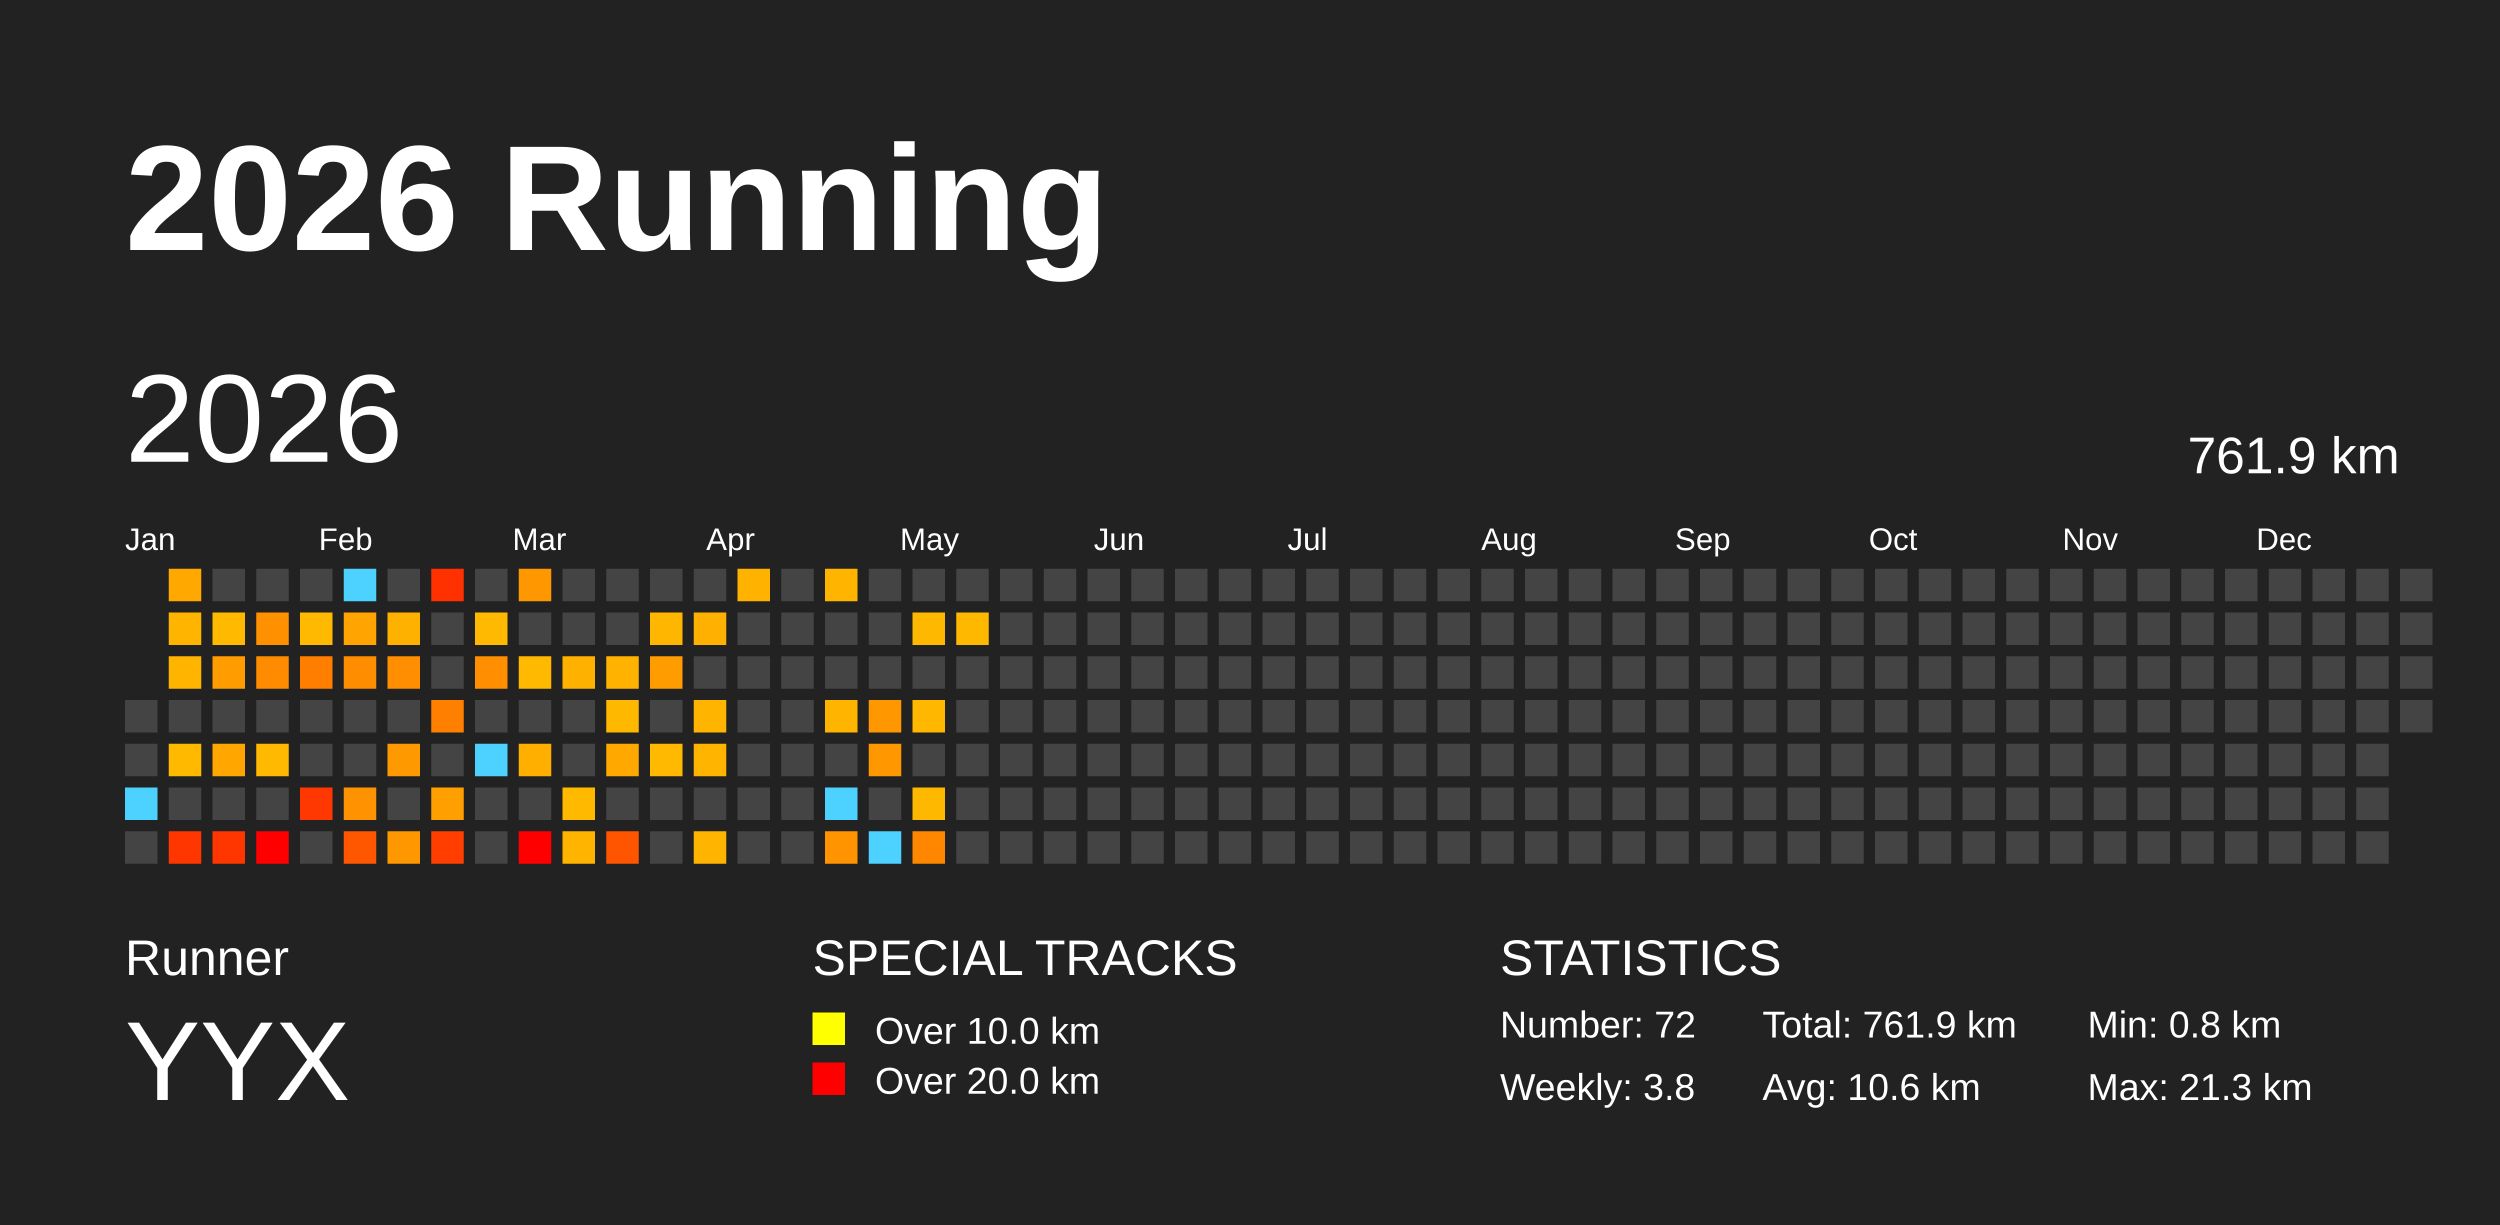
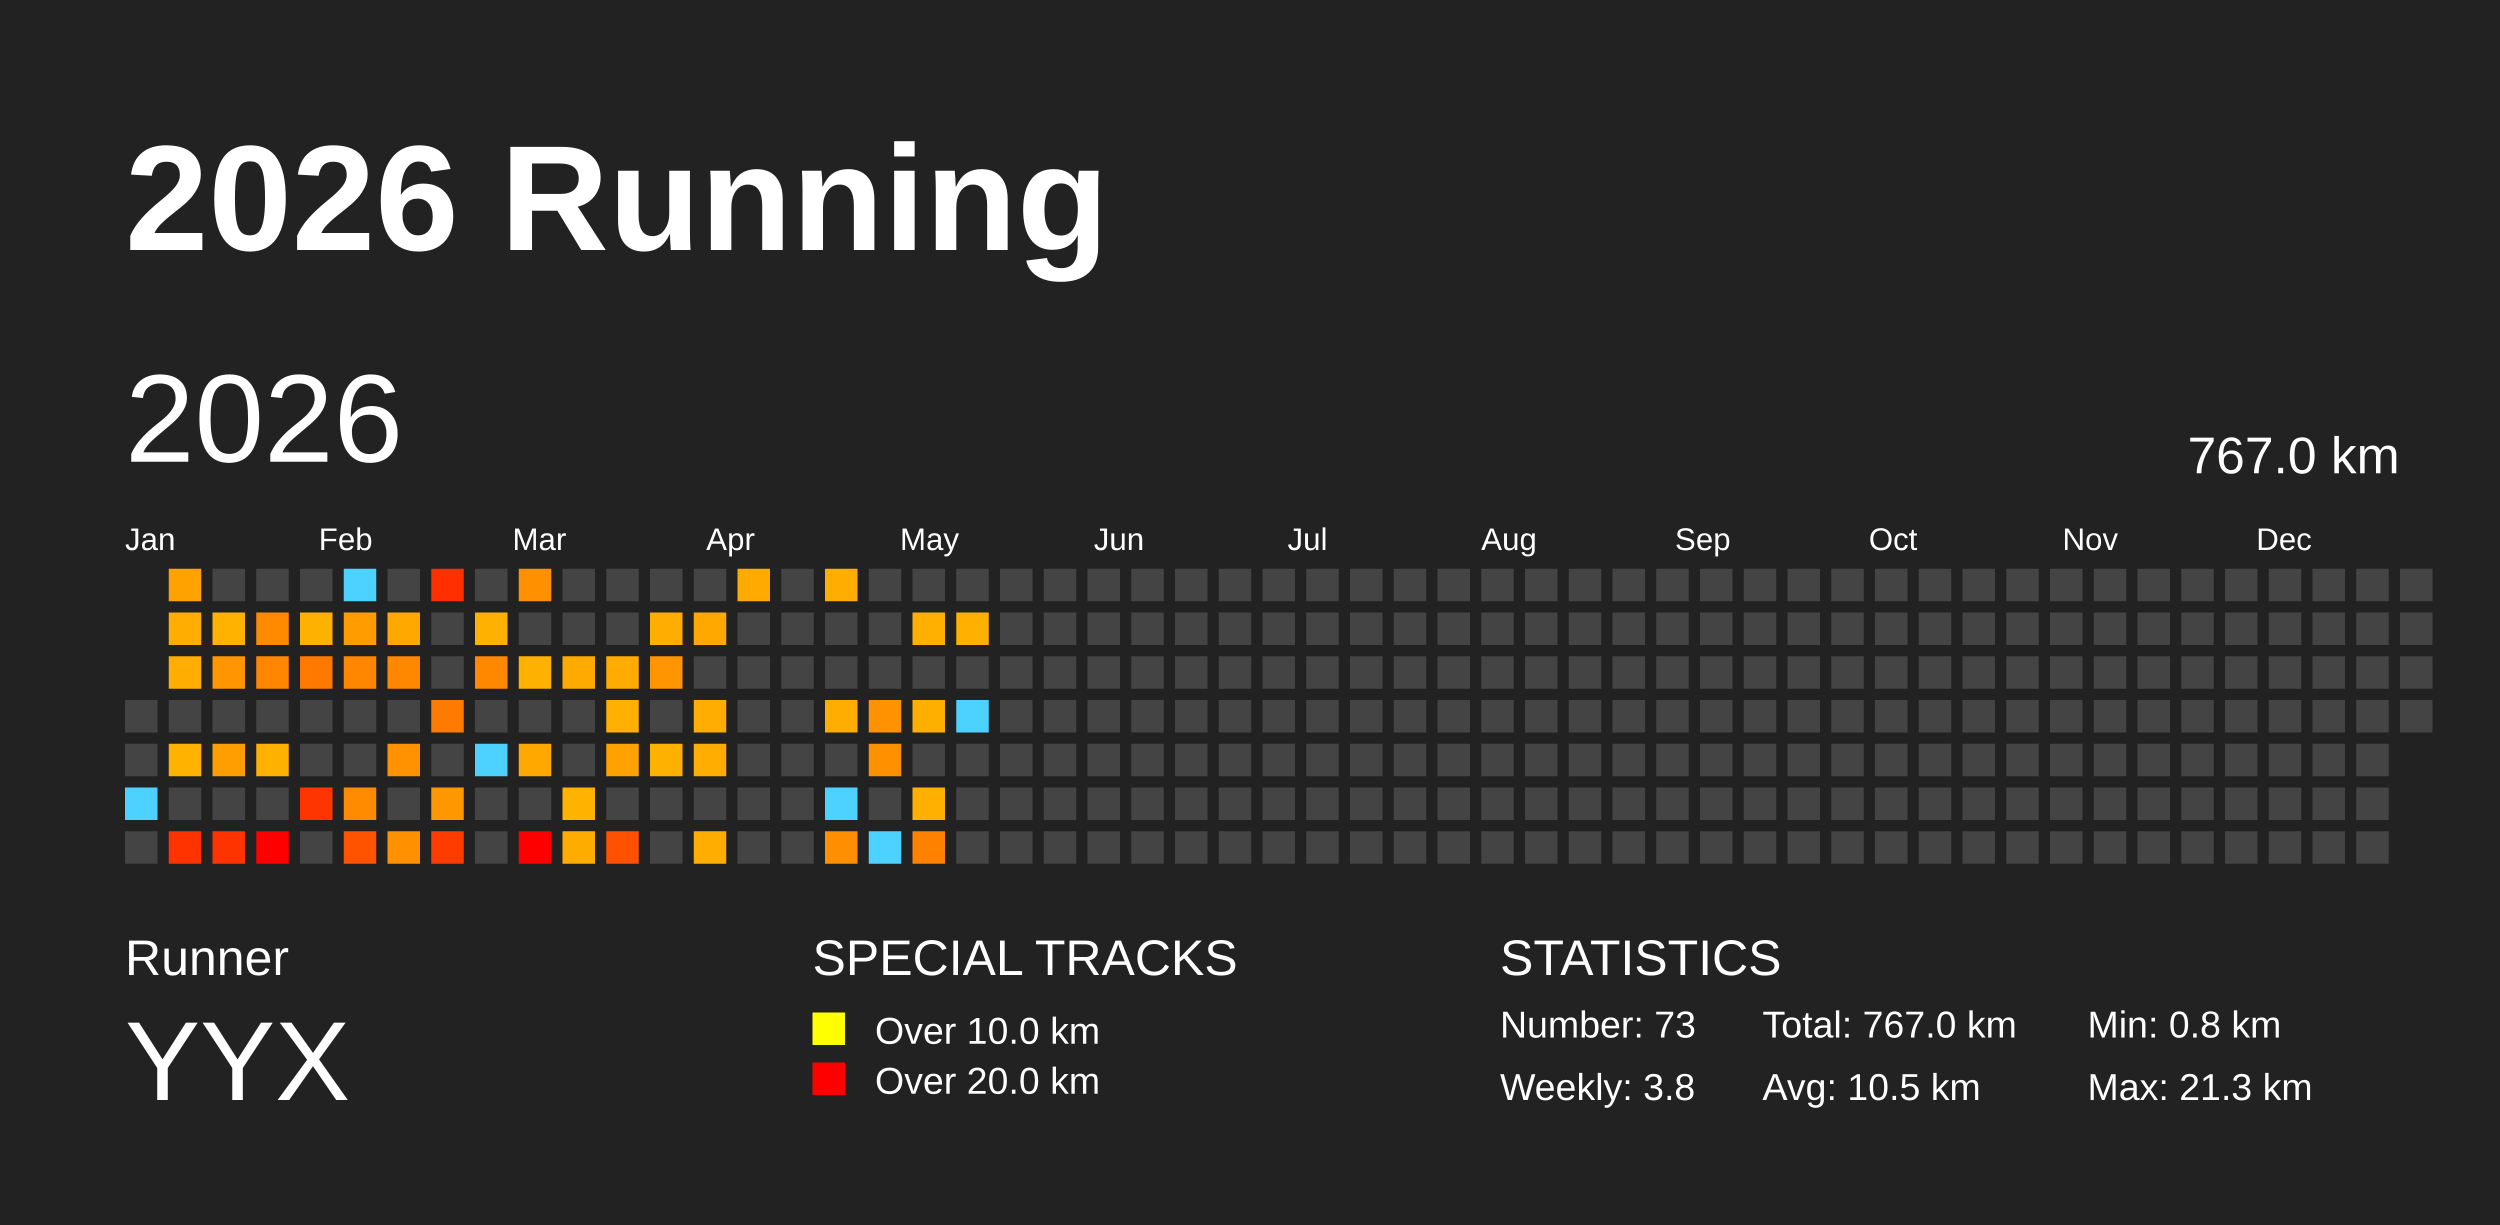
<svg xmlns="http://www.w3.org/2000/svg" baseProfile="full" height="98mm" version="1.1" viewBox="0,0,200,98" width="200mm">
  <defs />
  <rect fill="#222222" height="98" width="200" x="0" y="0" />
  <text fill="#FFFFFF" style="font-size:12px; font-family:Arial; font-weight:bold;" x="10" y="20">2026 Running</text>
  <text fill="#FFFFFF" style="font-size:4px; font-family:Arial" x="10" y="78">Runner</text>
  <text fill="#FFFFFF" style="font-size:9px; font-family:Arial" x="10" y="88">YYX</text>
  <text fill="#FFFFFF" style="font-size:4px; font-family:Arial" x="65" y="78">SPECIAL TRACKS</text>
  <rect fill="yellow" height="2.6" width="2.6" x="65" y="81" />
  <text fill="#FFFFFF" style="font-size:3px; font-family:Arial" x="70" y="83.5">Over 10.0 km</text>
  <rect fill="red" height="2.6" width="2.6" x="65" y="85" />
  <text fill="#FFFFFF" style="font-size:3px; font-family:Arial" x="70" y="87.5">Over 20.0 km</text>
  <text fill="#FFFFFF" style="font-size:4px; font-family:Arial" x="120" y="78">STATISTICS</text>
-   <text fill="#FFFFFF" style="font-size:3px; font-family:Arial" x="120" y="83">Number: 72</text>
+   <text fill="#FFFFFF" style="font-size:3px; font-family:Arial" x="120" y="83">Number: 73</text>
  <text fill="#FFFFFF" style="font-size:3px; font-family:Arial" x="120" y="88">Weekly: 3.8</text>
-   <text fill="#FFFFFF" style="font-size:3px; font-family:Arial" x="141" y="83">Total: 761.9 km</text>
-   <text fill="#FFFFFF" style="font-size:3px; font-family:Arial" x="141" y="88">Avg: 10.6 km</text>
+   <text fill="#FFFFFF" style="font-size:3px; font-family:Arial" x="141" y="83">Total: 767.0 km</text>
+   <text fill="#FFFFFF" style="font-size:3px; font-family:Arial" x="141" y="88">Avg: 10.5 km</text>
  <text fill="#FFFFFF" style="font-size:3px; font-family:Arial" x="167" y="83">Min: 0.8 km</text>
  <text fill="#FFFFFF" style="font-size:3px; font-family:Arial" x="167" y="88">Max: 21.3 km</text>
  <text dominant-baseline="hanging" fill="#FFFFFF" style="font-size:10.0px; font-family:Arial;" x="10" y="30">2026</text>
-   <text dominant-baseline="hanging" fill="#FFFFFF" style="font-size:4.125px; font-family:Arial;" x="175" y="35">761.9 km</text>
+   <text dominant-baseline="hanging" fill="#FFFFFF" style="font-size:4.125px; font-family:Arial;" x="175" y="35">767.0 km</text>
  <text fill="#FFFFFF" style="font-size:2.5px; font-family:Arial" x="10.0" y="44">Jan</text>
  <text fill="#FFFFFF" style="font-size:2.5px; font-family:Arial" x="25.5" y="44">Feb</text>
  <text fill="#FFFFFF" style="font-size:2.5px; font-family:Arial" x="41.0" y="44">Mar</text>
  <text fill="#FFFFFF" style="font-size:2.5px; font-family:Arial" x="56.5" y="44">Apr</text>
  <text fill="#FFFFFF" style="font-size:2.5px; font-family:Arial" x="72.0" y="44">May</text>
  <text fill="#FFFFFF" style="font-size:2.5px; font-family:Arial" x="87.5" y="44">Jun</text>
  <text fill="#FFFFFF" style="font-size:2.5px; font-family:Arial" x="103.0" y="44">Jul</text>
  <text fill="#FFFFFF" style="font-size:2.5px; font-family:Arial" x="118.5" y="44">Aug</text>
  <text fill="#FFFFFF" style="font-size:2.5px; font-family:Arial" x="134.0" y="44">Sep</text>
  <text fill="#FFFFFF" style="font-size:2.5px; font-family:Arial" x="149.5" y="44">Oct</text>
  <text fill="#FFFFFF" style="font-size:2.5px; font-family:Arial" x="165.0" y="44">Nov</text>
  <text fill="#FFFFFF" style="font-size:2.5px; font-family:Arial" x="180.5" y="44">Dec</text>
  <rect fill="#444444" height="2.6" width="2.6" x="10.0" y="56.0" />
  <rect fill="#444444" height="2.6" width="2.6" x="10.0" y="59.5" />
  <rect fill="#4dd2ff" height="2.6" width="2.6" x="10.0" y="63.0" />
  <rect fill="#444444" height="2.6" width="2.6" x="10.0" y="66.5" />
-   <rect fill="#ffa900" height="2.6" width="2.6" x="13.5" y="45.5" />
-   <rect fill="#ffb500" height="2.6" width="2.6" x="13.5" y="49.0" />
-   <rect fill="#ffb500" height="2.6" width="2.6" x="13.5" y="52.5" />
+   <rect fill="#ffa200" height="2.6" width="2.6" x="13.5" y="45.5" />
+   <rect fill="#ffad00" height="2.6" width="2.6" x="13.5" y="49.0" />
+   <rect fill="#ffad00" height="2.6" width="2.6" x="13.5" y="52.5" />
  <rect fill="#444444" height="2.6" width="2.6" x="13.5" y="56.0" />
-   <rect fill="#ffba00" height="2.6" width="2.6" x="13.5" y="59.5" />
+   <rect fill="#ffb200" height="2.6" width="2.6" x="13.5" y="59.5" />
  <rect fill="#444444" height="2.6" width="2.6" x="13.5" y="63.0" />
-   <rect fill="#ff3600" height="2.6" width="2.6" x="13.5" y="66.5" />
+   <rect fill="#ff3300" height="2.6" width="2.6" x="13.5" y="66.5" />
  <rect fill="#444444" height="2.6" width="2.6" x="17.0" y="45.5" />
-   <rect fill="#ffba00" height="2.6" width="2.6" x="17.0" y="49.0" />
-   <rect fill="#ff9c00" height="2.6" width="2.6" x="17.0" y="52.5" />
+   <rect fill="#ffb200" height="2.6" width="2.6" x="17.0" y="49.0" />
+   <rect fill="#ff9500" height="2.6" width="2.6" x="17.0" y="52.5" />
  <rect fill="#444444" height="2.6" width="2.6" x="17.0" y="56.0" />
-   <rect fill="#ffa600" height="2.6" width="2.6" x="17.0" y="59.5" />
+   <rect fill="#ff9e00" height="2.6" width="2.6" x="17.0" y="59.5" />
  <rect fill="#444444" height="2.6" width="2.6" x="17.0" y="63.0" />
-   <rect fill="#ff3600" height="2.6" width="2.6" x="17.0" y="66.5" />
+   <rect fill="#ff3300" height="2.6" width="2.6" x="17.0" y="66.5" />
  <rect fill="#444444" height="2.6" width="2.6" x="20.5" y="45.5" />
-   <rect fill="#ff9000" height="2.6" width="2.6" x="20.5" y="49.0" />
-   <rect fill="#ff8c00" height="2.6" width="2.6" x="20.5" y="52.5" />
+   <rect fill="#ff8a00" height="2.6" width="2.6" x="20.5" y="49.0" />
+   <rect fill="#ff8600" height="2.6" width="2.6" x="20.5" y="52.5" />
  <rect fill="#444444" height="2.6" width="2.6" x="20.5" y="56.0" />
-   <rect fill="#ffb900" height="2.6" width="2.6" x="20.5" y="59.5" />
+   <rect fill="#ffb100" height="2.6" width="2.6" x="20.5" y="59.5" />
  <rect fill="#444444" height="2.6" width="2.6" x="20.5" y="63.0" />
  <rect fill="red" height="2.6" width="2.6" x="20.5" y="66.5" />
  <rect fill="#444444" height="2.6" width="2.6" x="24.0" y="45.5" />
-   <rect fill="#ffb900" height="2.6" width="2.6" x="24.0" y="49.0" />
-   <rect fill="#ff7e00" height="2.6" width="2.6" x="24.0" y="52.5" />
+   <rect fill="#ffb100" height="2.6" width="2.6" x="24.0" y="49.0" />
+   <rect fill="#ff7900" height="2.6" width="2.6" x="24.0" y="52.5" />
  <rect fill="#444444" height="2.6" width="2.6" x="24.0" y="56.0" />
  <rect fill="#444444" height="2.6" width="2.6" x="24.0" y="59.5" />
-   <rect fill="#ff3700" height="2.6" width="2.6" x="24.0" y="63.0" />
+   <rect fill="#ff3500" height="2.6" width="2.6" x="24.0" y="63.0" />
  <rect fill="#444444" height="2.6" width="2.6" x="24.0" y="66.5" />
  <rect fill="#4dd2ff" height="2.6" width="2.6" x="27.5" y="45.5" />
-   <rect fill="#ffa400" height="2.6" width="2.6" x="27.5" y="49.0" />
-   <rect fill="#ff8d00" height="2.6" width="2.6" x="27.5" y="52.5" />
+   <rect fill="#ff9d00" height="2.6" width="2.6" x="27.5" y="49.0" />
+   <rect fill="#ff8700" height="2.6" width="2.6" x="27.5" y="52.5" />
  <rect fill="#444444" height="2.6" width="2.6" x="27.5" y="56.0" />
  <rect fill="#444444" height="2.6" width="2.6" x="27.5" y="59.5" />
-   <rect fill="#ff9200" height="2.6" width="2.6" x="27.5" y="63.0" />
-   <rect fill="#ff5700" height="2.6" width="2.6" x="27.5" y="66.5" />
+   <rect fill="#ff8b00" height="2.6" width="2.6" x="27.5" y="63.0" />
+   <rect fill="#ff5300" height="2.6" width="2.6" x="27.5" y="66.5" />
  <rect fill="#444444" height="2.6" width="2.6" x="31.0" y="45.5" />
-   <rect fill="#ffb100" height="2.6" width="2.6" x="31.0" y="49.0" />
-   <rect fill="#ff8e00" height="2.6" width="2.6" x="31.0" y="52.5" />
+   <rect fill="#ffa900" height="2.6" width="2.6" x="31.0" y="49.0" />
+   <rect fill="#ff8800" height="2.6" width="2.6" x="31.0" y="52.5" />
  <rect fill="#444444" height="2.6" width="2.6" x="31.0" y="56.0" />
-   <rect fill="#ff9900" height="2.6" width="2.6" x="31.0" y="59.5" />
+   <rect fill="#ff9200" height="2.6" width="2.6" x="31.0" y="59.5" />
  <rect fill="#444444" height="2.6" width="2.6" x="31.0" y="63.0" />
-   <rect fill="#ff9700" height="2.6" width="2.6" x="31.0" y="66.5" />
-   <rect fill="#ff3100" height="2.6" width="2.6" x="34.5" y="45.5" />
+   <rect fill="#ff9100" height="2.6" width="2.6" x="31.0" y="66.5" />
+   <rect fill="#ff2f00" height="2.6" width="2.6" x="34.5" y="45.5" />
  <rect fill="#444444" height="2.6" width="2.6" x="34.5" y="49.0" />
  <rect fill="#444444" height="2.6" width="2.6" x="34.5" y="52.5" />
-   <rect fill="#ff7f00" height="2.6" width="2.6" x="34.5" y="56.0" />
+   <rect fill="#ff7a00" height="2.6" width="2.6" x="34.5" y="56.0" />
  <rect fill="#444444" height="2.6" width="2.6" x="34.5" y="59.5" />
-   <rect fill="#ff9f00" height="2.6" width="2.6" x="34.5" y="63.0" />
-   <rect fill="#ff3e00" height="2.6" width="2.6" x="34.5" y="66.5" />
+   <rect fill="#ff9800" height="2.6" width="2.6" x="34.5" y="63.0" />
+   <rect fill="#ff3c00" height="2.6" width="2.6" x="34.5" y="66.5" />
  <rect fill="#444444" height="2.6" width="2.6" x="38.0" y="45.5" />
-   <rect fill="#ffb900" height="2.6" width="2.6" x="38.0" y="49.0" />
-   <rect fill="#ff8e00" height="2.6" width="2.6" x="38.0" y="52.5" />
+   <rect fill="#ffb100" height="2.6" width="2.6" x="38.0" y="49.0" />
+   <rect fill="#ff8800" height="2.6" width="2.6" x="38.0" y="52.5" />
  <rect fill="#444444" height="2.6" width="2.6" x="38.0" y="56.0" />
  <rect fill="#4dd2ff" height="2.6" width="2.6" x="38.0" y="59.5" />
  <rect fill="#444444" height="2.6" width="2.6" x="38.0" y="63.0" />
  <rect fill="#444444" height="2.6" width="2.6" x="38.0" y="66.5" />
-   <rect fill="#ff9700" height="2.6" width="2.6" x="41.5" y="45.5" />
+   <rect fill="#ff9000" height="2.6" width="2.6" x="41.5" y="45.5" />
  <rect fill="#444444" height="2.6" width="2.6" x="41.5" y="49.0" />
-   <rect fill="#ffb900" height="2.6" width="2.6" x="41.5" y="52.5" />
+   <rect fill="#ffb100" height="2.6" width="2.6" x="41.5" y="52.5" />
  <rect fill="#444444" height="2.6" width="2.6" x="41.5" y="56.0" />
-   <rect fill="#ffaf00" height="2.6" width="2.6" x="41.5" y="59.5" />
+   <rect fill="#ffa800" height="2.6" width="2.6" x="41.5" y="59.5" />
  <rect fill="#444444" height="2.6" width="2.6" x="41.5" y="63.0" />
  <rect fill="red" height="2.6" width="2.6" x="41.5" y="66.5" />
  <rect fill="#444444" height="2.6" width="2.6" x="45.0" y="45.5" />
  <rect fill="#444444" height="2.6" width="2.6" x="45.0" y="49.0" />
-   <rect fill="#ffb100" height="2.6" width="2.6" x="45.0" y="52.5" />
+   <rect fill="#ffaa00" height="2.6" width="2.6" x="45.0" y="52.5" />
  <rect fill="#444444" height="2.6" width="2.6" x="45.0" y="56.0" />
  <rect fill="#444444" height="2.6" width="2.6" x="45.0" y="59.5" />
-   <rect fill="#ffba00" height="2.6" width="2.6" x="45.0" y="63.0" />
-   <rect fill="#ffb400" height="2.6" width="2.6" x="45.0" y="66.5" />
+   <rect fill="#ffb200" height="2.6" width="2.6" x="45.0" y="63.0" />
+   <rect fill="#ffac00" height="2.6" width="2.6" x="45.0" y="66.5" />
  <rect fill="#444444" height="2.6" width="2.6" x="48.5" y="45.5" />
  <rect fill="#444444" height="2.6" width="2.6" x="48.5" y="49.0" />
-   <rect fill="#ffb300" height="2.6" width="2.6" x="48.5" y="52.5" />
-   <rect fill="#ffb800" height="2.6" width="2.6" x="48.5" y="56.0" />
-   <rect fill="#ffa900" height="2.6" width="2.6" x="48.5" y="59.5" />
+   <rect fill="#ffab00" height="2.6" width="2.6" x="48.5" y="52.5" />
+   <rect fill="#ffb000" height="2.6" width="2.6" x="48.5" y="56.0" />
+   <rect fill="#ffa200" height="2.6" width="2.6" x="48.5" y="59.5" />
  <rect fill="#444444" height="2.6" width="2.6" x="48.5" y="63.0" />
-   <rect fill="#ff5500" height="2.6" width="2.6" x="48.5" y="66.5" />
+   <rect fill="#ff5100" height="2.6" width="2.6" x="48.5" y="66.5" />
  <rect fill="#444444" height="2.6" width="2.6" x="52.0" y="45.5" />
-   <rect fill="#ffb600" height="2.6" width="2.6" x="52.0" y="49.0" />
-   <rect fill="#ff9c00" height="2.6" width="2.6" x="52.0" y="52.5" />
+   <rect fill="#ffae00" height="2.6" width="2.6" x="52.0" y="49.0" />
+   <rect fill="#ff9500" height="2.6" width="2.6" x="52.0" y="52.5" />
  <rect fill="#444444" height="2.6" width="2.6" x="52.0" y="56.0" />
-   <rect fill="#ffb900" height="2.6" width="2.6" x="52.0" y="59.5" />
+   <rect fill="#ffb100" height="2.6" width="2.6" x="52.0" y="59.5" />
  <rect fill="#444444" height="2.6" width="2.6" x="52.0" y="63.0" />
  <rect fill="#444444" height="2.6" width="2.6" x="52.0" y="66.5" />
  <rect fill="#444444" height="2.6" width="2.6" x="55.5" y="45.5" />
-   <rect fill="#ffb000" height="2.6" width="2.6" x="55.5" y="49.0" />
+   <rect fill="#ffa800" height="2.6" width="2.6" x="55.5" y="49.0" />
  <rect fill="#444444" height="2.6" width="2.6" x="55.5" y="52.5" />
-   <rect fill="#ffb500" height="2.6" width="2.6" x="55.5" y="56.0" />
-   <rect fill="#ffb500" height="2.6" width="2.6" x="55.5" y="59.5" />
+   <rect fill="#ffad00" height="2.6" width="2.6" x="55.5" y="56.0" />
+   <rect fill="#ffad00" height="2.6" width="2.6" x="55.5" y="59.5" />
  <rect fill="#444444" height="2.6" width="2.6" x="55.5" y="63.0" />
-   <rect fill="#ffb500" height="2.6" width="2.6" x="55.5" y="66.5" />
-   <rect fill="#ffb200" height="2.6" width="2.6" x="59.0" y="45.5" />
+   <rect fill="#ffad00" height="2.6" width="2.6" x="55.5" y="66.5" />
+   <rect fill="#ffaa00" height="2.6" width="2.6" x="59.0" y="45.5" />
  <rect fill="#444444" height="2.6" width="2.6" x="59.0" y="49.0" />
  <rect fill="#444444" height="2.6" width="2.6" x="59.0" y="52.5" />
  <rect fill="#444444" height="2.6" width="2.6" x="59.0" y="56.0" />
  <rect fill="#444444" height="2.6" width="2.6" x="59.0" y="59.5" />
  <rect fill="#444444" height="2.6" width="2.6" x="59.0" y="63.0" />
  <rect fill="#444444" height="2.6" width="2.6" x="59.0" y="66.5" />
  <rect fill="#444444" height="2.6" width="2.6" x="62.5" y="45.5" />
  <rect fill="#444444" height="2.6" width="2.6" x="62.5" y="49.0" />
  <rect fill="#444444" height="2.6" width="2.6" x="62.5" y="52.5" />
  <rect fill="#444444" height="2.6" width="2.6" x="62.5" y="56.0" />
  <rect fill="#444444" height="2.6" width="2.6" x="62.5" y="59.5" />
  <rect fill="#444444" height="2.6" width="2.6" x="62.5" y="63.0" />
  <rect fill="#444444" height="2.6" width="2.6" x="62.5" y="66.5" />
-   <rect fill="#ffb500" height="2.6" width="2.6" x="66.0" y="45.5" />
+   <rect fill="#ffad00" height="2.6" width="2.6" x="66.0" y="45.5" />
  <rect fill="#444444" height="2.6" width="2.6" x="66.0" y="49.0" />
  <rect fill="#444444" height="2.6" width="2.6" x="66.0" y="52.5" />
-   <rect fill="#ffb500" height="2.6" width="2.6" x="66.0" y="56.0" />
+   <rect fill="#ffad00" height="2.6" width="2.6" x="66.0" y="56.0" />
  <rect fill="#444444" height="2.6" width="2.6" x="66.0" y="59.5" />
  <rect fill="#4dd2ff" height="2.6" width="2.6" x="66.0" y="63.0" />
-   <rect fill="#ff9400" height="2.6" width="2.6" x="66.0" y="66.5" />
+   <rect fill="#ff8e00" height="2.6" width="2.6" x="66.0" y="66.5" />
  <rect fill="#444444" height="2.6" width="2.6" x="69.5" y="45.5" />
  <rect fill="#444444" height="2.6" width="2.6" x="69.5" y="49.0" />
  <rect fill="#444444" height="2.6" width="2.6" x="69.5" y="52.5" />
-   <rect fill="#ff9800" height="2.6" width="2.6" x="69.5" y="56.0" />
-   <rect fill="#ff9800" height="2.6" width="2.6" x="69.5" y="59.5" />
+   <rect fill="#ff9200" height="2.6" width="2.6" x="69.5" y="56.0" />
+   <rect fill="#ff9100" height="2.6" width="2.6" x="69.5" y="59.5" />
  <rect fill="#444444" height="2.6" width="2.6" x="69.5" y="63.0" />
  <rect fill="#4dd2ff" height="2.6" width="2.6" x="69.5" y="66.5" />
  <rect fill="#444444" height="2.6" width="2.6" x="73.0" y="45.5" />
-   <rect fill="#ffb800" height="2.6" width="2.6" x="73.0" y="49.0" />
+   <rect fill="#ffb000" height="2.6" width="2.6" x="73.0" y="49.0" />
  <rect fill="#444444" height="2.6" width="2.6" x="73.0" y="52.5" />
-   <rect fill="#ffb700" height="2.6" width="2.6" x="73.0" y="56.0" />
+   <rect fill="#ffaf00" height="2.6" width="2.6" x="73.0" y="56.0" />
  <rect fill="#444444" height="2.6" width="2.6" x="73.0" y="59.5" />
-   <rect fill="#ffb800" height="2.6" width="2.6" x="73.0" y="63.0" />
-   <rect fill="#ff8700" height="2.6" width="2.6" x="73.0" y="66.5" />
+   <rect fill="#ffb000" height="2.6" width="2.6" x="73.0" y="63.0" />
+   <rect fill="#ff8100" height="2.6" width="2.6" x="73.0" y="66.5" />
  <rect fill="#444444" height="2.6" width="2.6" x="76.5" y="45.5" />
-   <rect fill="#ffb800" height="2.6" width="2.6" x="76.5" y="49.0" />
+   <rect fill="#ffb000" height="2.6" width="2.6" x="76.5" y="49.0" />
  <rect fill="#444444" height="2.6" width="2.6" x="76.5" y="52.5" />
-   <rect fill="#444444" height="2.6" width="2.6" x="76.5" y="56.0" />
+   <rect fill="#4dd2ff" height="2.6" width="2.6" x="76.5" y="56.0" />
  <rect fill="#444444" height="2.6" width="2.6" x="76.5" y="59.5" />
  <rect fill="#444444" height="2.6" width="2.6" x="76.5" y="63.0" />
  <rect fill="#444444" height="2.6" width="2.6" x="76.5" y="66.5" />
  <rect fill="#444444" height="2.6" width="2.6" x="80.0" y="45.5" />
  <rect fill="#444444" height="2.6" width="2.6" x="80.0" y="49.0" />
  <rect fill="#444444" height="2.6" width="2.6" x="80.0" y="52.5" />
  <rect fill="#444444" height="2.6" width="2.6" x="80.0" y="56.0" />
  <rect fill="#444444" height="2.6" width="2.6" x="80.0" y="59.5" />
  <rect fill="#444444" height="2.6" width="2.6" x="80.0" y="63.0" />
  <rect fill="#444444" height="2.6" width="2.6" x="80.0" y="66.5" />
  <rect fill="#444444" height="2.6" width="2.6" x="83.5" y="45.5" />
  <rect fill="#444444" height="2.6" width="2.6" x="83.5" y="49.0" />
  <rect fill="#444444" height="2.6" width="2.6" x="83.5" y="52.5" />
  <rect fill="#444444" height="2.6" width="2.6" x="83.5" y="56.0" />
  <rect fill="#444444" height="2.6" width="2.6" x="83.5" y="59.5" />
  <rect fill="#444444" height="2.6" width="2.6" x="83.5" y="63.0" />
  <rect fill="#444444" height="2.6" width="2.6" x="83.5" y="66.5" />
  <rect fill="#444444" height="2.6" width="2.6" x="87.0" y="45.5" />
  <rect fill="#444444" height="2.6" width="2.6" x="87.0" y="49.0" />
  <rect fill="#444444" height="2.6" width="2.6" x="87.0" y="52.5" />
  <rect fill="#444444" height="2.6" width="2.6" x="87.0" y="56.0" />
  <rect fill="#444444" height="2.6" width="2.6" x="87.0" y="59.5" />
  <rect fill="#444444" height="2.6" width="2.6" x="87.0" y="63.0" />
  <rect fill="#444444" height="2.6" width="2.6" x="87.0" y="66.5" />
  <rect fill="#444444" height="2.6" width="2.6" x="90.5" y="45.5" />
  <rect fill="#444444" height="2.6" width="2.6" x="90.5" y="49.0" />
  <rect fill="#444444" height="2.6" width="2.6" x="90.5" y="52.5" />
  <rect fill="#444444" height="2.6" width="2.6" x="90.5" y="56.0" />
  <rect fill="#444444" height="2.6" width="2.6" x="90.5" y="59.5" />
  <rect fill="#444444" height="2.6" width="2.6" x="90.5" y="63.0" />
  <rect fill="#444444" height="2.6" width="2.6" x="90.5" y="66.5" />
  <rect fill="#444444" height="2.6" width="2.6" x="94.0" y="45.5" />
  <rect fill="#444444" height="2.6" width="2.6" x="94.0" y="49.0" />
  <rect fill="#444444" height="2.6" width="2.6" x="94.0" y="52.5" />
  <rect fill="#444444" height="2.6" width="2.6" x="94.0" y="56.0" />
  <rect fill="#444444" height="2.6" width="2.6" x="94.0" y="59.5" />
  <rect fill="#444444" height="2.6" width="2.6" x="94.0" y="63.0" />
  <rect fill="#444444" height="2.6" width="2.6" x="94.0" y="66.5" />
  <rect fill="#444444" height="2.6" width="2.6" x="97.5" y="45.5" />
  <rect fill="#444444" height="2.6" width="2.6" x="97.5" y="49.0" />
  <rect fill="#444444" height="2.6" width="2.6" x="97.5" y="52.5" />
  <rect fill="#444444" height="2.6" width="2.6" x="97.5" y="56.0" />
  <rect fill="#444444" height="2.6" width="2.6" x="97.5" y="59.5" />
  <rect fill="#444444" height="2.6" width="2.6" x="97.5" y="63.0" />
  <rect fill="#444444" height="2.6" width="2.6" x="97.5" y="66.5" />
  <rect fill="#444444" height="2.6" width="2.6" x="101.0" y="45.5" />
  <rect fill="#444444" height="2.6" width="2.6" x="101.0" y="49.0" />
  <rect fill="#444444" height="2.6" width="2.6" x="101.0" y="52.5" />
  <rect fill="#444444" height="2.6" width="2.6" x="101.0" y="56.0" />
  <rect fill="#444444" height="2.6" width="2.6" x="101.0" y="59.5" />
  <rect fill="#444444" height="2.6" width="2.6" x="101.0" y="63.0" />
  <rect fill="#444444" height="2.6" width="2.6" x="101.0" y="66.5" />
  <rect fill="#444444" height="2.6" width="2.6" x="104.5" y="45.5" />
  <rect fill="#444444" height="2.6" width="2.6" x="104.5" y="49.0" />
  <rect fill="#444444" height="2.6" width="2.6" x="104.5" y="52.5" />
  <rect fill="#444444" height="2.6" width="2.6" x="104.5" y="56.0" />
  <rect fill="#444444" height="2.6" width="2.6" x="104.5" y="59.5" />
  <rect fill="#444444" height="2.6" width="2.6" x="104.5" y="63.0" />
  <rect fill="#444444" height="2.6" width="2.6" x="104.5" y="66.5" />
  <rect fill="#444444" height="2.6" width="2.6" x="108.0" y="45.5" />
  <rect fill="#444444" height="2.6" width="2.6" x="108.0" y="49.0" />
  <rect fill="#444444" height="2.6" width="2.6" x="108.0" y="52.5" />
  <rect fill="#444444" height="2.6" width="2.6" x="108.0" y="56.0" />
  <rect fill="#444444" height="2.6" width="2.6" x="108.0" y="59.5" />
  <rect fill="#444444" height="2.6" width="2.6" x="108.0" y="63.0" />
  <rect fill="#444444" height="2.6" width="2.6" x="108.0" y="66.5" />
  <rect fill="#444444" height="2.6" width="2.6" x="111.5" y="45.5" />
  <rect fill="#444444" height="2.6" width="2.6" x="111.5" y="49.0" />
  <rect fill="#444444" height="2.6" width="2.6" x="111.5" y="52.5" />
  <rect fill="#444444" height="2.6" width="2.6" x="111.5" y="56.0" />
  <rect fill="#444444" height="2.6" width="2.6" x="111.5" y="59.5" />
  <rect fill="#444444" height="2.6" width="2.6" x="111.5" y="63.0" />
  <rect fill="#444444" height="2.6" width="2.6" x="111.5" y="66.5" />
  <rect fill="#444444" height="2.6" width="2.6" x="115.0" y="45.5" />
  <rect fill="#444444" height="2.6" width="2.6" x="115.0" y="49.0" />
  <rect fill="#444444" height="2.6" width="2.6" x="115.0" y="52.5" />
  <rect fill="#444444" height="2.6" width="2.6" x="115.0" y="56.0" />
  <rect fill="#444444" height="2.6" width="2.6" x="115.0" y="59.5" />
  <rect fill="#444444" height="2.6" width="2.6" x="115.0" y="63.0" />
  <rect fill="#444444" height="2.6" width="2.6" x="115.0" y="66.5" />
  <rect fill="#444444" height="2.6" width="2.6" x="118.5" y="45.5" />
  <rect fill="#444444" height="2.6" width="2.6" x="118.5" y="49.0" />
  <rect fill="#444444" height="2.6" width="2.6" x="118.5" y="52.5" />
  <rect fill="#444444" height="2.6" width="2.6" x="118.5" y="56.0" />
  <rect fill="#444444" height="2.6" width="2.6" x="118.5" y="59.5" />
  <rect fill="#444444" height="2.6" width="2.6" x="118.5" y="63.0" />
  <rect fill="#444444" height="2.6" width="2.6" x="118.5" y="66.5" />
  <rect fill="#444444" height="2.6" width="2.6" x="122.0" y="45.5" />
  <rect fill="#444444" height="2.6" width="2.6" x="122.0" y="49.0" />
  <rect fill="#444444" height="2.6" width="2.6" x="122.0" y="52.5" />
  <rect fill="#444444" height="2.6" width="2.6" x="122.0" y="56.0" />
  <rect fill="#444444" height="2.6" width="2.6" x="122.0" y="59.5" />
  <rect fill="#444444" height="2.6" width="2.6" x="122.0" y="63.0" />
  <rect fill="#444444" height="2.6" width="2.6" x="122.0" y="66.5" />
  <rect fill="#444444" height="2.6" width="2.6" x="125.5" y="45.5" />
  <rect fill="#444444" height="2.6" width="2.6" x="125.5" y="49.0" />
  <rect fill="#444444" height="2.6" width="2.6" x="125.5" y="52.5" />
  <rect fill="#444444" height="2.6" width="2.6" x="125.5" y="56.0" />
  <rect fill="#444444" height="2.6" width="2.6" x="125.5" y="59.5" />
  <rect fill="#444444" height="2.6" width="2.6" x="125.5" y="63.0" />
  <rect fill="#444444" height="2.6" width="2.6" x="125.5" y="66.5" />
  <rect fill="#444444" height="2.6" width="2.6" x="129.0" y="45.5" />
  <rect fill="#444444" height="2.6" width="2.6" x="129.0" y="49.0" />
  <rect fill="#444444" height="2.6" width="2.6" x="129.0" y="52.5" />
  <rect fill="#444444" height="2.6" width="2.6" x="129.0" y="56.0" />
  <rect fill="#444444" height="2.6" width="2.6" x="129.0" y="59.5" />
  <rect fill="#444444" height="2.6" width="2.6" x="129.0" y="63.0" />
  <rect fill="#444444" height="2.6" width="2.6" x="129.0" y="66.5" />
  <rect fill="#444444" height="2.6" width="2.6" x="132.5" y="45.5" />
  <rect fill="#444444" height="2.6" width="2.6" x="132.5" y="49.0" />
  <rect fill="#444444" height="2.6" width="2.6" x="132.5" y="52.5" />
  <rect fill="#444444" height="2.6" width="2.6" x="132.5" y="56.0" />
  <rect fill="#444444" height="2.6" width="2.6" x="132.5" y="59.5" />
  <rect fill="#444444" height="2.6" width="2.6" x="132.5" y="63.0" />
  <rect fill="#444444" height="2.6" width="2.6" x="132.5" y="66.5" />
  <rect fill="#444444" height="2.6" width="2.6" x="136.0" y="45.5" />
  <rect fill="#444444" height="2.6" width="2.6" x="136.0" y="49.0" />
  <rect fill="#444444" height="2.6" width="2.6" x="136.0" y="52.5" />
  <rect fill="#444444" height="2.6" width="2.6" x="136.0" y="56.0" />
  <rect fill="#444444" height="2.6" width="2.6" x="136.0" y="59.5" />
  <rect fill="#444444" height="2.6" width="2.6" x="136.0" y="63.0" />
  <rect fill="#444444" height="2.6" width="2.6" x="136.0" y="66.5" />
  <rect fill="#444444" height="2.6" width="2.6" x="139.5" y="45.5" />
  <rect fill="#444444" height="2.6" width="2.6" x="139.5" y="49.0" />
  <rect fill="#444444" height="2.6" width="2.6" x="139.5" y="52.5" />
  <rect fill="#444444" height="2.6" width="2.6" x="139.5" y="56.0" />
  <rect fill="#444444" height="2.6" width="2.6" x="139.5" y="59.5" />
  <rect fill="#444444" height="2.6" width="2.6" x="139.5" y="63.0" />
  <rect fill="#444444" height="2.6" width="2.6" x="139.5" y="66.5" />
  <rect fill="#444444" height="2.6" width="2.6" x="143.0" y="45.5" />
  <rect fill="#444444" height="2.6" width="2.6" x="143.0" y="49.0" />
  <rect fill="#444444" height="2.6" width="2.6" x="143.0" y="52.5" />
  <rect fill="#444444" height="2.6" width="2.6" x="143.0" y="56.0" />
  <rect fill="#444444" height="2.6" width="2.6" x="143.0" y="59.5" />
  <rect fill="#444444" height="2.6" width="2.6" x="143.0" y="63.0" />
  <rect fill="#444444" height="2.6" width="2.6" x="143.0" y="66.5" />
  <rect fill="#444444" height="2.6" width="2.6" x="146.5" y="45.5" />
  <rect fill="#444444" height="2.6" width="2.6" x="146.5" y="49.0" />
  <rect fill="#444444" height="2.6" width="2.6" x="146.5" y="52.5" />
  <rect fill="#444444" height="2.6" width="2.6" x="146.5" y="56.0" />
  <rect fill="#444444" height="2.6" width="2.6" x="146.5" y="59.5" />
  <rect fill="#444444" height="2.6" width="2.6" x="146.5" y="63.0" />
  <rect fill="#444444" height="2.6" width="2.6" x="146.5" y="66.5" />
  <rect fill="#444444" height="2.6" width="2.6" x="150.0" y="45.5" />
  <rect fill="#444444" height="2.6" width="2.6" x="150.0" y="49.0" />
  <rect fill="#444444" height="2.6" width="2.6" x="150.0" y="52.5" />
  <rect fill="#444444" height="2.6" width="2.6" x="150.0" y="56.0" />
  <rect fill="#444444" height="2.6" width="2.6" x="150.0" y="59.5" />
  <rect fill="#444444" height="2.6" width="2.6" x="150.0" y="63.0" />
  <rect fill="#444444" height="2.6" width="2.6" x="150.0" y="66.5" />
  <rect fill="#444444" height="2.6" width="2.6" x="153.5" y="45.5" />
  <rect fill="#444444" height="2.6" width="2.6" x="153.5" y="49.0" />
  <rect fill="#444444" height="2.6" width="2.6" x="153.5" y="52.5" />
  <rect fill="#444444" height="2.6" width="2.6" x="153.5" y="56.0" />
  <rect fill="#444444" height="2.6" width="2.6" x="153.5" y="59.5" />
  <rect fill="#444444" height="2.6" width="2.6" x="153.5" y="63.0" />
  <rect fill="#444444" height="2.6" width="2.6" x="153.5" y="66.5" />
  <rect fill="#444444" height="2.6" width="2.6" x="157.0" y="45.5" />
  <rect fill="#444444" height="2.6" width="2.6" x="157.0" y="49.0" />
  <rect fill="#444444" height="2.6" width="2.6" x="157.0" y="52.5" />
  <rect fill="#444444" height="2.6" width="2.6" x="157.0" y="56.0" />
  <rect fill="#444444" height="2.6" width="2.6" x="157.0" y="59.5" />
  <rect fill="#444444" height="2.6" width="2.6" x="157.0" y="63.0" />
  <rect fill="#444444" height="2.6" width="2.6" x="157.0" y="66.5" />
  <rect fill="#444444" height="2.6" width="2.6" x="160.5" y="45.5" />
  <rect fill="#444444" height="2.6" width="2.6" x="160.5" y="49.0" />
  <rect fill="#444444" height="2.6" width="2.6" x="160.5" y="52.5" />
  <rect fill="#444444" height="2.6" width="2.6" x="160.5" y="56.0" />
  <rect fill="#444444" height="2.6" width="2.6" x="160.5" y="59.5" />
  <rect fill="#444444" height="2.6" width="2.6" x="160.5" y="63.0" />
  <rect fill="#444444" height="2.6" width="2.6" x="160.5" y="66.5" />
  <rect fill="#444444" height="2.6" width="2.6" x="164.0" y="45.5" />
  <rect fill="#444444" height="2.6" width="2.6" x="164.0" y="49.0" />
  <rect fill="#444444" height="2.6" width="2.6" x="164.0" y="52.5" />
  <rect fill="#444444" height="2.6" width="2.6" x="164.0" y="56.0" />
  <rect fill="#444444" height="2.6" width="2.6" x="164.0" y="59.5" />
  <rect fill="#444444" height="2.6" width="2.6" x="164.0" y="63.0" />
  <rect fill="#444444" height="2.6" width="2.6" x="164.0" y="66.5" />
  <rect fill="#444444" height="2.6" width="2.6" x="167.5" y="45.5" />
  <rect fill="#444444" height="2.6" width="2.6" x="167.5" y="49.0" />
  <rect fill="#444444" height="2.6" width="2.6" x="167.5" y="52.5" />
  <rect fill="#444444" height="2.6" width="2.6" x="167.5" y="56.0" />
  <rect fill="#444444" height="2.6" width="2.6" x="167.5" y="59.5" />
  <rect fill="#444444" height="2.6" width="2.6" x="167.5" y="63.0" />
  <rect fill="#444444" height="2.6" width="2.6" x="167.5" y="66.5" />
  <rect fill="#444444" height="2.6" width="2.6" x="171.0" y="45.5" />
  <rect fill="#444444" height="2.6" width="2.6" x="171.0" y="49.0" />
  <rect fill="#444444" height="2.6" width="2.6" x="171.0" y="52.5" />
  <rect fill="#444444" height="2.6" width="2.6" x="171.0" y="56.0" />
  <rect fill="#444444" height="2.6" width="2.6" x="171.0" y="59.5" />
  <rect fill="#444444" height="2.6" width="2.6" x="171.0" y="63.0" />
  <rect fill="#444444" height="2.6" width="2.6" x="171.0" y="66.5" />
  <rect fill="#444444" height="2.6" width="2.6" x="174.5" y="45.5" />
  <rect fill="#444444" height="2.6" width="2.6" x="174.5" y="49.0" />
  <rect fill="#444444" height="2.6" width="2.6" x="174.5" y="52.5" />
  <rect fill="#444444" height="2.6" width="2.6" x="174.5" y="56.0" />
  <rect fill="#444444" height="2.6" width="2.6" x="174.5" y="59.5" />
  <rect fill="#444444" height="2.6" width="2.6" x="174.5" y="63.0" />
  <rect fill="#444444" height="2.6" width="2.6" x="174.5" y="66.5" />
  <rect fill="#444444" height="2.6" width="2.6" x="178.0" y="45.5" />
  <rect fill="#444444" height="2.6" width="2.6" x="178.0" y="49.0" />
  <rect fill="#444444" height="2.6" width="2.6" x="178.0" y="52.5" />
  <rect fill="#444444" height="2.6" width="2.6" x="178.0" y="56.0" />
  <rect fill="#444444" height="2.6" width="2.6" x="178.0" y="59.5" />
  <rect fill="#444444" height="2.6" width="2.6" x="178.0" y="63.0" />
  <rect fill="#444444" height="2.6" width="2.6" x="178.0" y="66.5" />
  <rect fill="#444444" height="2.6" width="2.6" x="181.5" y="45.5" />
  <rect fill="#444444" height="2.6" width="2.6" x="181.5" y="49.0" />
  <rect fill="#444444" height="2.6" width="2.6" x="181.5" y="52.5" />
  <rect fill="#444444" height="2.6" width="2.6" x="181.5" y="56.0" />
  <rect fill="#444444" height="2.6" width="2.6" x="181.5" y="59.5" />
  <rect fill="#444444" height="2.6" width="2.6" x="181.5" y="63.0" />
  <rect fill="#444444" height="2.6" width="2.6" x="181.5" y="66.5" />
  <rect fill="#444444" height="2.6" width="2.6" x="185.0" y="45.5" />
  <rect fill="#444444" height="2.6" width="2.6" x="185.0" y="49.0" />
  <rect fill="#444444" height="2.6" width="2.6" x="185.0" y="52.5" />
  <rect fill="#444444" height="2.6" width="2.6" x="185.0" y="56.0" />
  <rect fill="#444444" height="2.6" width="2.6" x="185.0" y="59.5" />
  <rect fill="#444444" height="2.6" width="2.6" x="185.0" y="63.0" />
  <rect fill="#444444" height="2.6" width="2.6" x="185.0" y="66.5" />
  <rect fill="#444444" height="2.6" width="2.6" x="188.5" y="45.5" />
  <rect fill="#444444" height="2.6" width="2.6" x="188.5" y="49.0" />
  <rect fill="#444444" height="2.6" width="2.6" x="188.5" y="52.5" />
  <rect fill="#444444" height="2.6" width="2.6" x="188.5" y="56.0" />
  <rect fill="#444444" height="2.6" width="2.6" x="188.5" y="59.5" />
  <rect fill="#444444" height="2.6" width="2.6" x="188.5" y="63.0" />
  <rect fill="#444444" height="2.6" width="2.6" x="188.5" y="66.5" />
  <rect fill="#444444" height="2.6" width="2.6" x="192.0" y="45.5" />
  <rect fill="#444444" height="2.6" width="2.6" x="192.0" y="49.0" />
  <rect fill="#444444" height="2.6" width="2.6" x="192.0" y="52.5" />
  <rect fill="#444444" height="2.6" width="2.6" x="192.0" y="56.0" />
</svg>
